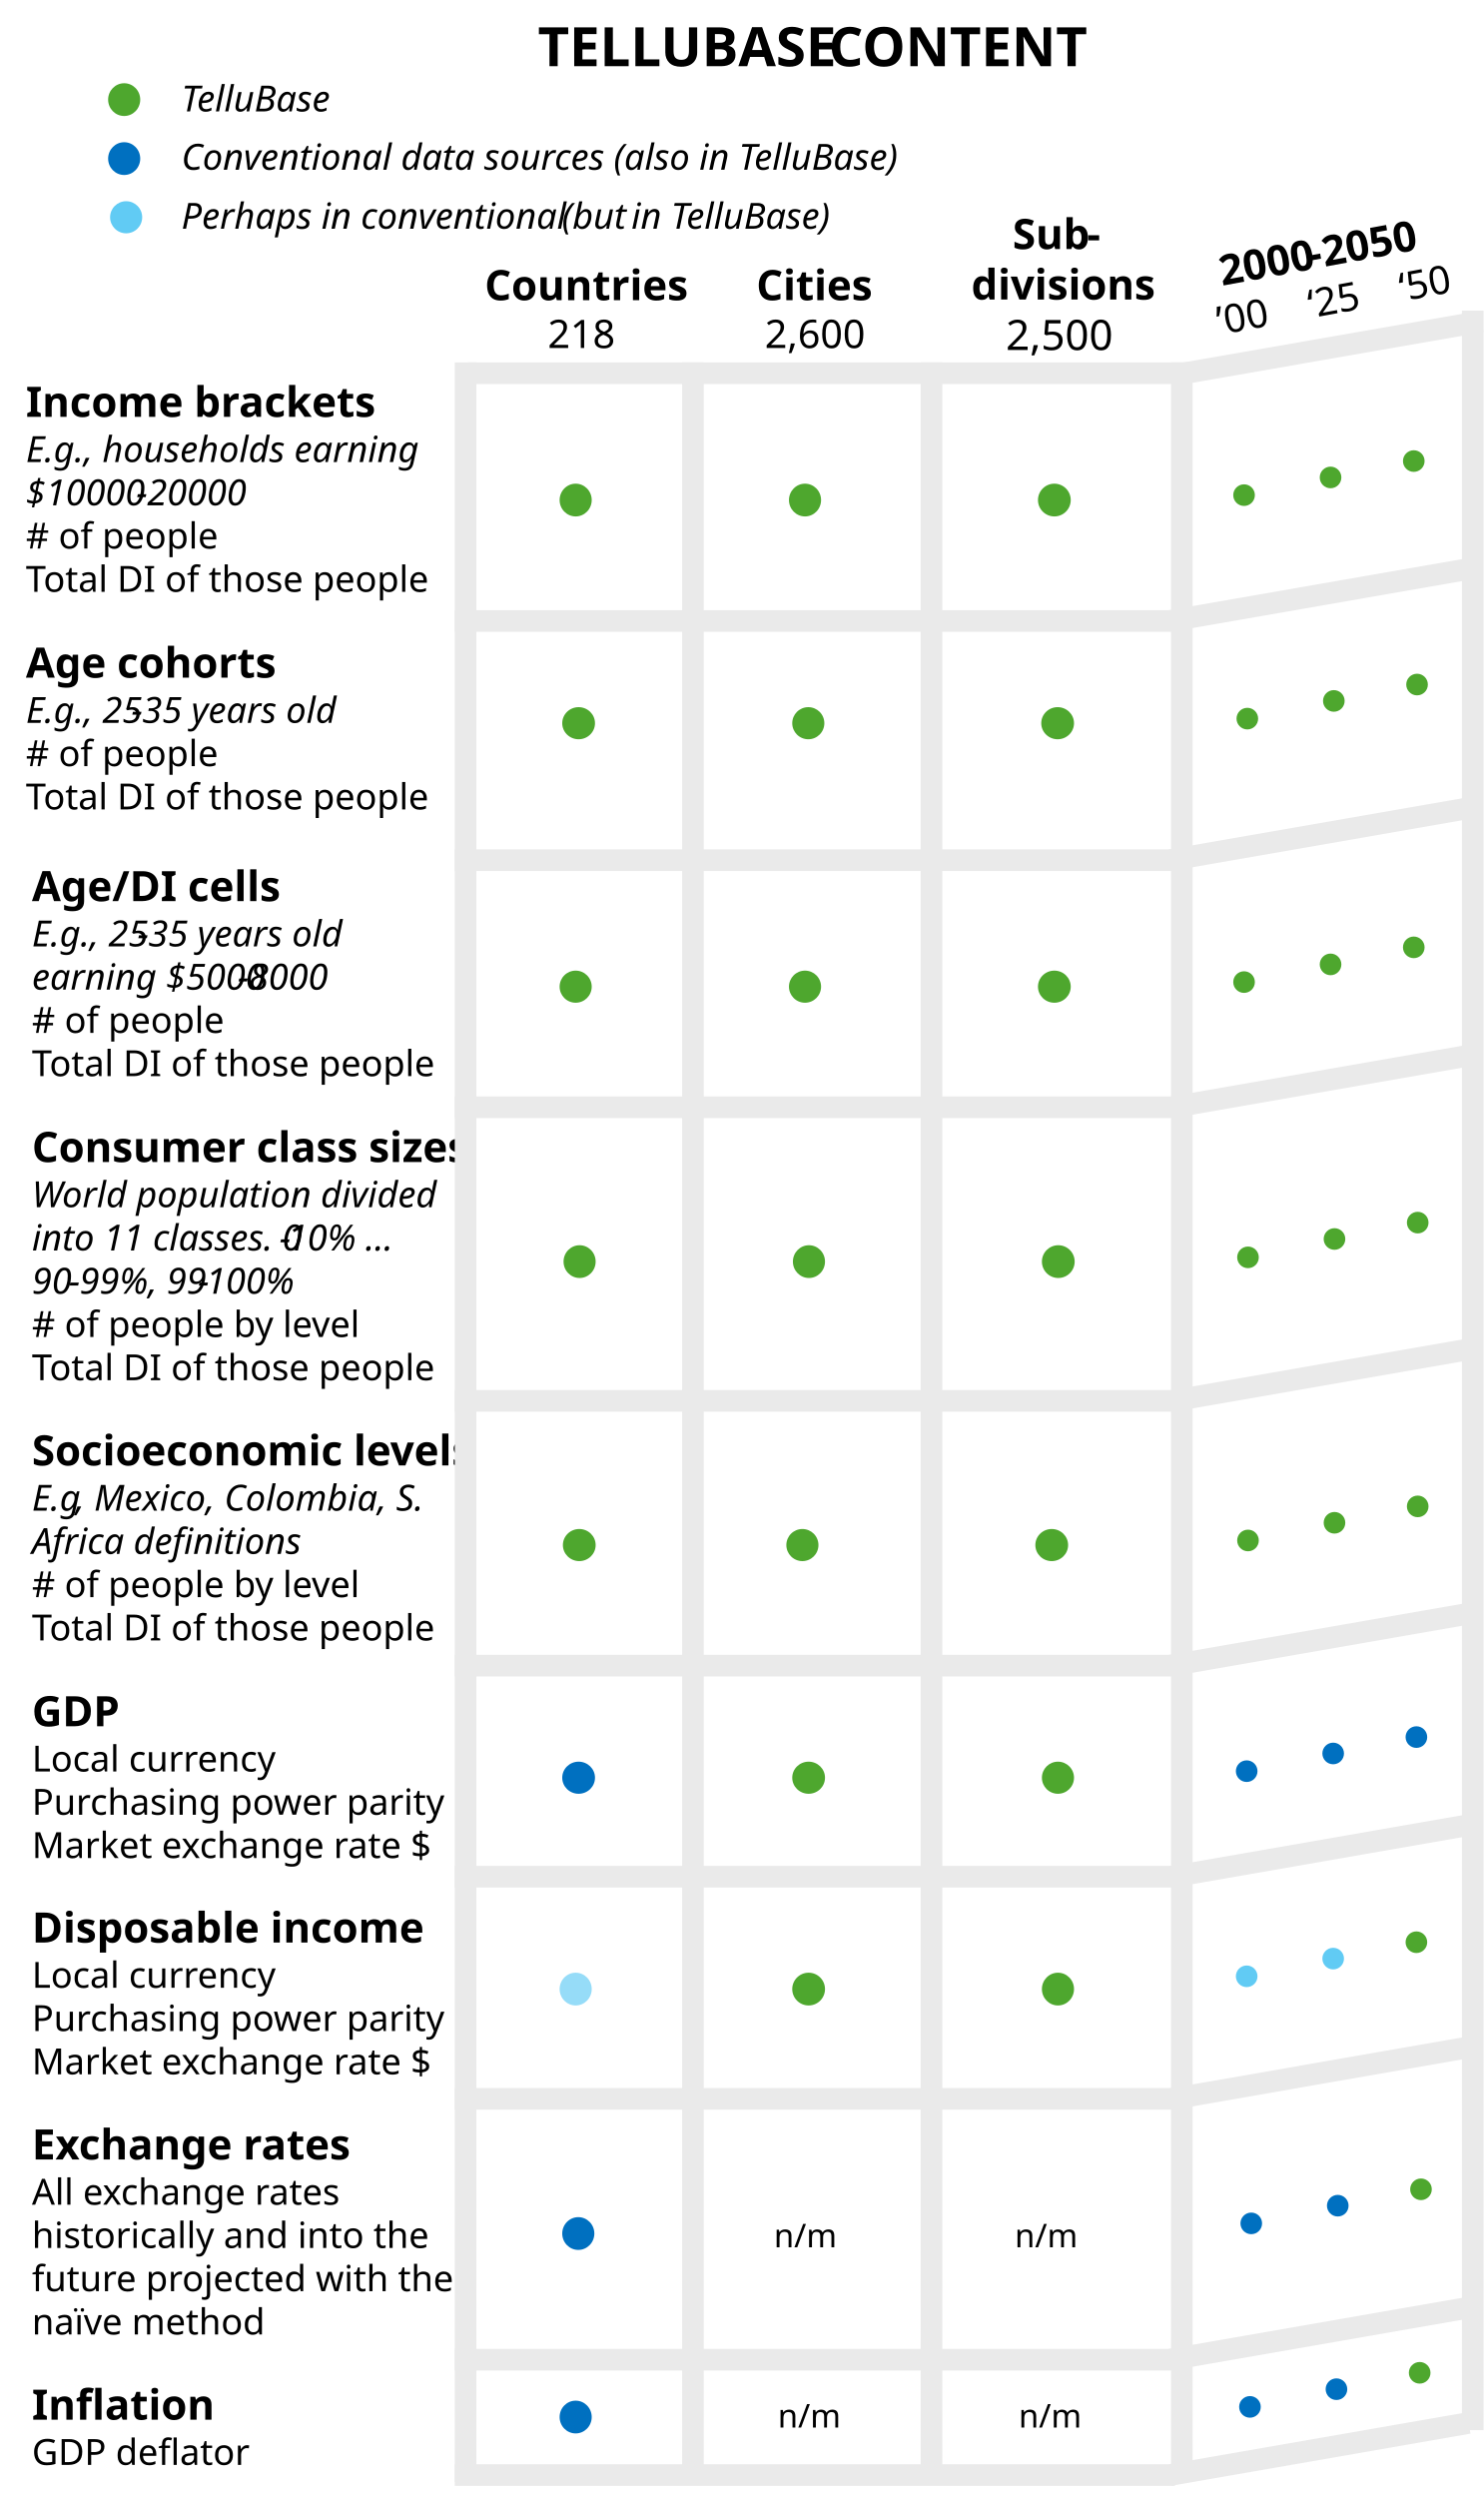
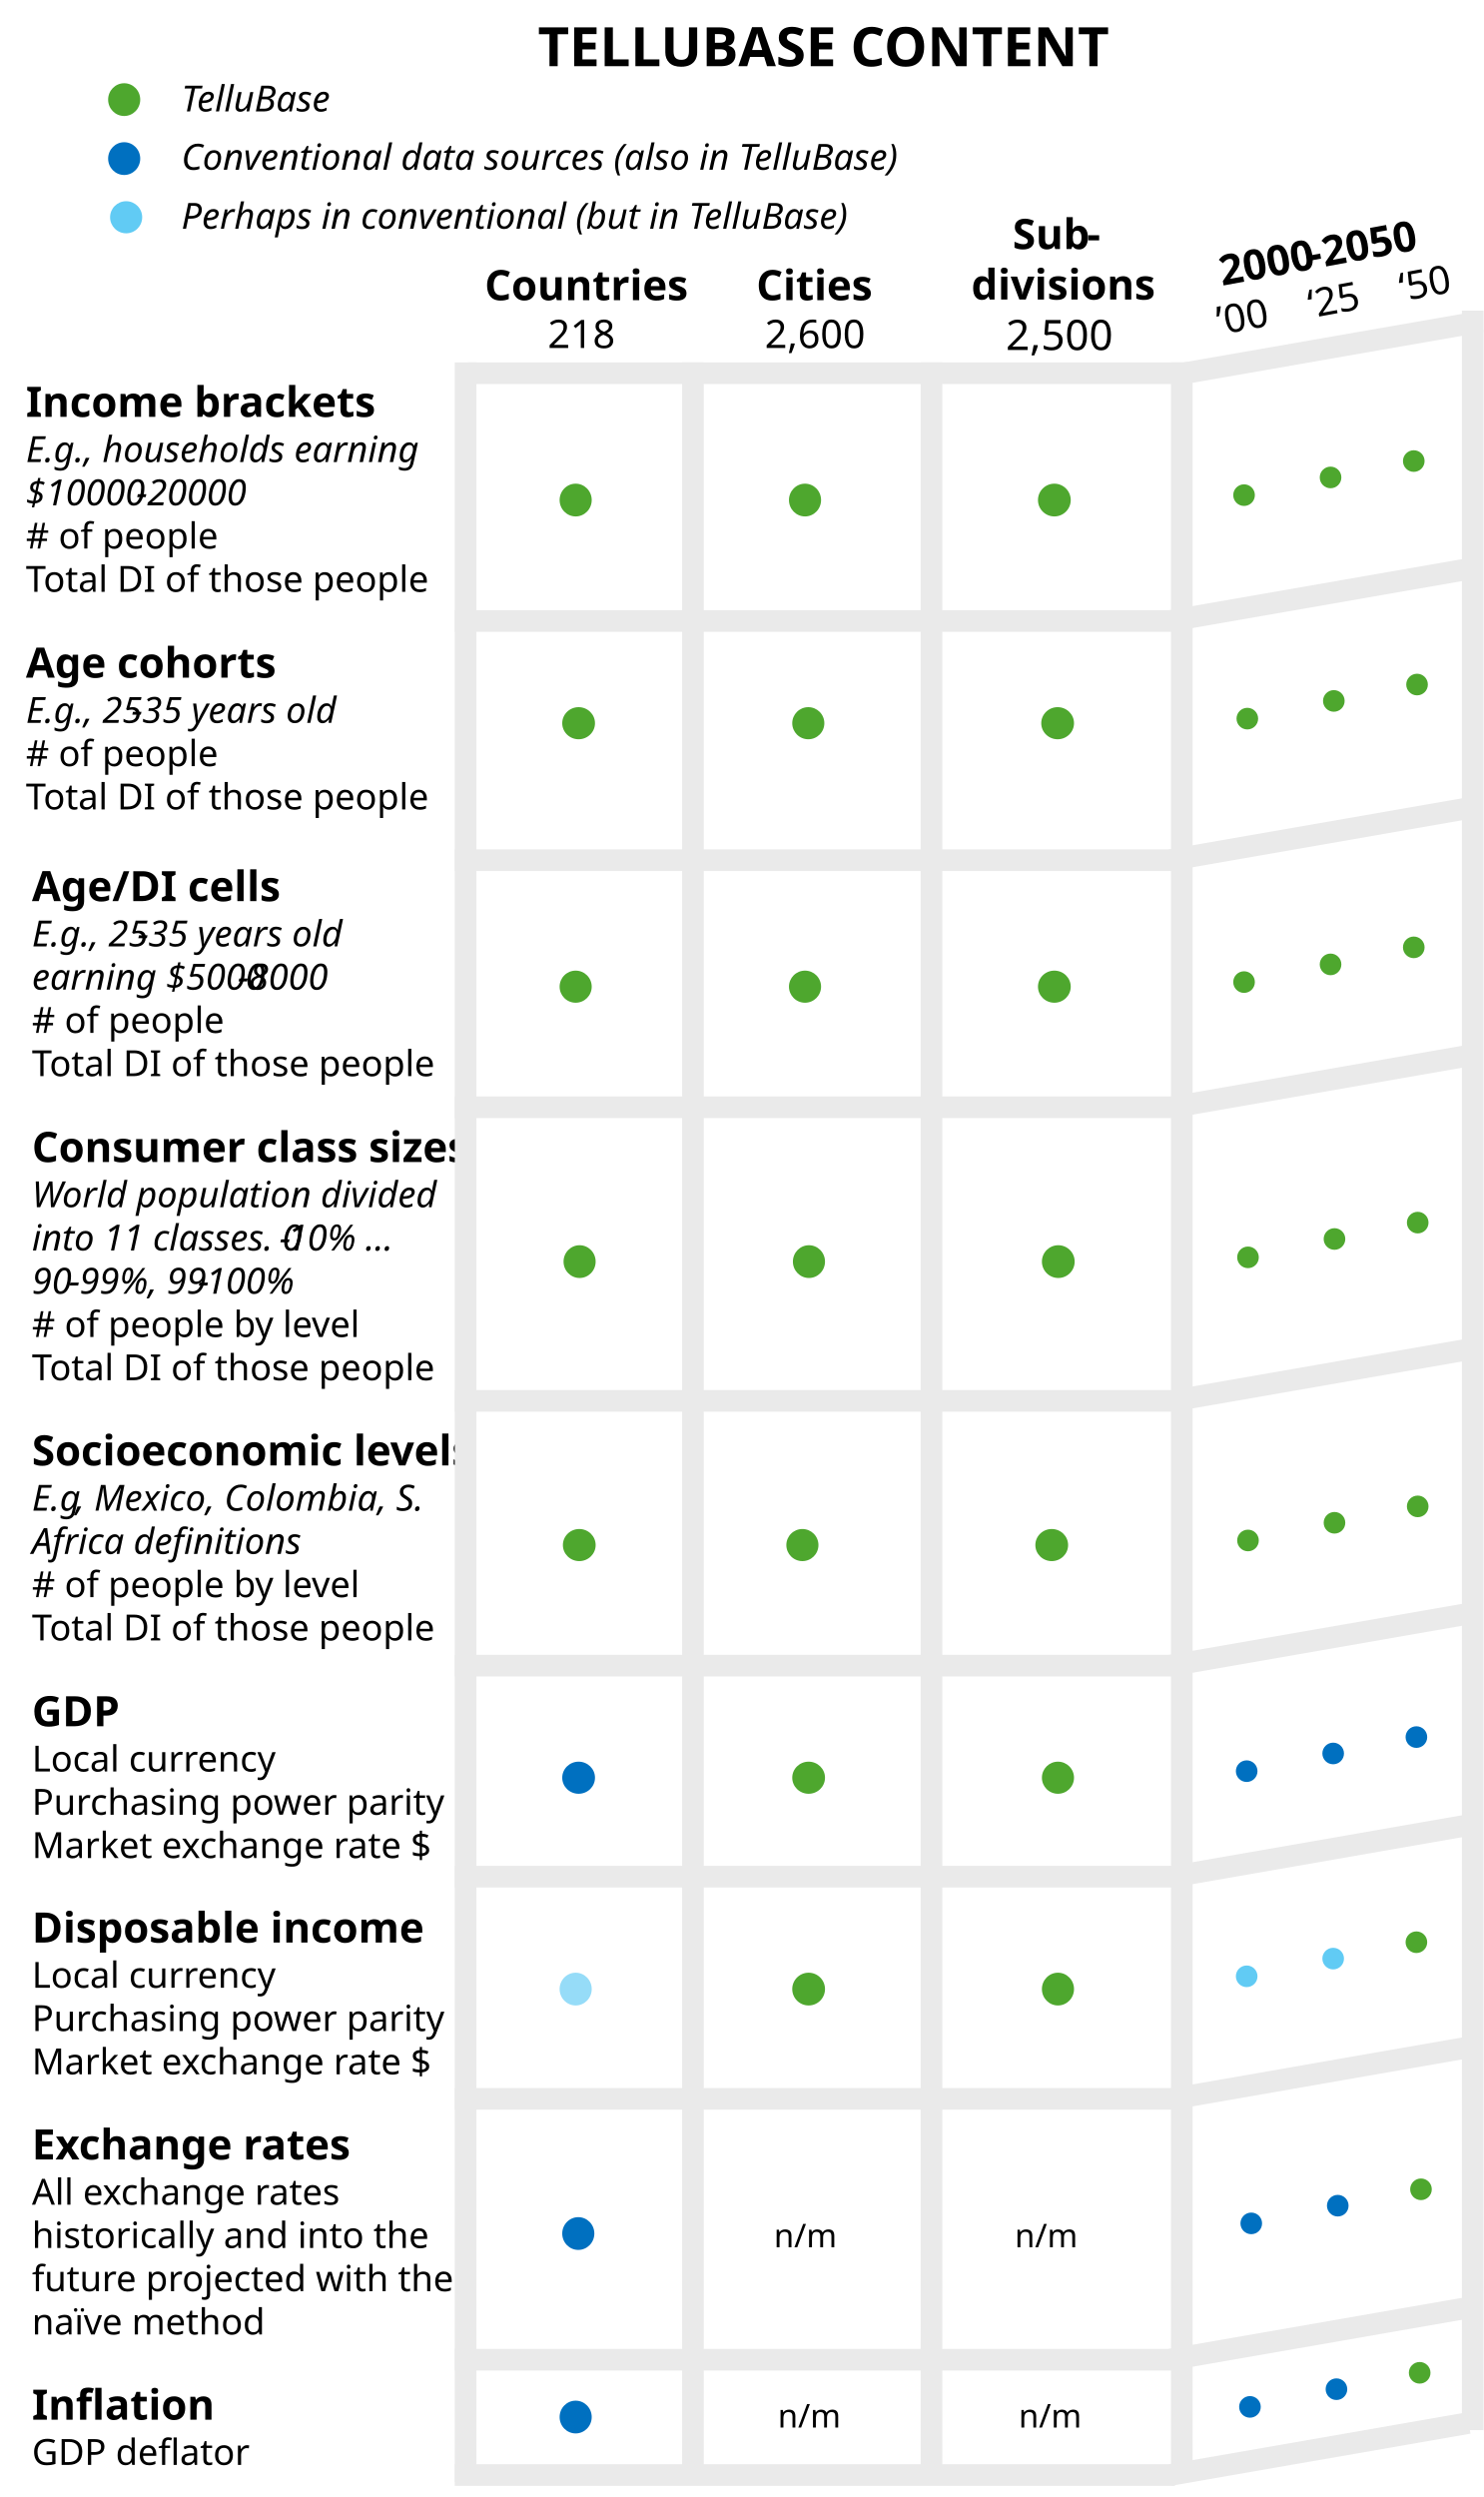
<svg xmlns="http://www.w3.org/2000/svg" width="2264" height="3810" xml:space="preserve" overflow="hidden">
  <g transform="translate(-102 -209)">
    <text font-family="Aptos,Aptos_MSFontService,sans-serif" font-weight="700" font-size="64" transform="matrix(1 0 0 1 841.609 667)">Countries</text>
    <text font-family="Aptos,Aptos_MSFontService,sans-serif" font-weight="400" font-size="60" transform="matrix(1 0 0 1 937.859 740)">218</text>
    <text font-family="Aptos,Aptos_MSFontService,sans-serif" font-weight="700" font-size="64" transform="matrix(1 0 0 1 1256.21 667)">Cities</text>
    <text font-family="Aptos,Aptos_MSFontService,sans-serif" font-weight="400" font-size="60" transform="matrix(1 0 0 1 1269.09 740)">2,600</text>
    <text font-family="Aptos,Aptos_MSFontService,sans-serif" font-weight="700" font-size="64" transform="matrix(1 0 0 1 1647.24 589)">Sub</text>
    <text font-family="Aptos,Aptos_MSFontService,sans-serif" font-weight="700" font-size="64" transform="matrix(1 0 0 1 1760.68 589)">-</text>
    <text font-family="Aptos,Aptos_MSFontService,sans-serif" font-weight="700" font-size="64" transform="matrix(1 0 0 1 1584.22 666)">divisions</text>
    <text font-family="Aptos,Aptos_MSFontService,sans-serif" font-weight="400" font-size="64" transform="matrix(1 0 0 1 1636.93 743)">2,500</text>
    <text font-family="Aptos Narrow,Aptos Narrow_MSFontService,sans-serif" font-weight="700" font-stretch="semi-condensed" font-size="64" transform="matrix(1 0 0 1 150.693 2843)">GDP</text>
    <text font-family="Aptos Narrow,Aptos Narrow_MSFontService,sans-serif" font-weight="400" font-stretch="semi-condensed" font-size="55" transform="matrix(1 0 0 1 150.693 2912)">Local currency</text>
    <text font-family="Aptos Narrow,Aptos Narrow_MSFontService,sans-serif" font-weight="400" font-stretch="semi-condensed" font-size="55" transform="matrix(1 0 0 1 150.693 2978)">Purchasing power parity $</text>
    <text font-family="Aptos Narrow,Aptos Narrow_MSFontService,sans-serif" font-weight="400" font-stretch="semi-condensed" font-size="55" transform="matrix(1 0 0 1 150.693 3044)">Market exchange rate $</text>
    <text font-family="Aptos Narrow,Aptos Narrow_MSFontService,sans-serif" font-weight="700" font-stretch="semi-condensed" font-size="64" transform="matrix(1 0 0 1 150.693 3173)">Disposable income</text>
    <text font-family="Aptos Narrow,Aptos Narrow_MSFontService,sans-serif" font-weight="400" font-stretch="semi-condensed" font-size="55" transform="matrix(1 0 0 1 150.693 3242)">Local currency</text>
    <text font-family="Aptos Narrow,Aptos Narrow_MSFontService,sans-serif" font-weight="400" font-stretch="semi-condensed" font-size="55" transform="matrix(1 0 0 1 150.693 3308)">Purchasing power parity $</text>
    <text font-family="Aptos Narrow,Aptos Narrow_MSFontService,sans-serif" font-weight="400" font-stretch="semi-condensed" font-size="55" transform="matrix(1 0 0 1 150.693 3374)">Market exchange rate $</text>
    <text font-family="Aptos Narrow,Aptos Narrow_MSFontService,sans-serif" font-weight="700" font-stretch="semi-condensed" font-size="64" transform="matrix(1 0 0 1 141.48 845)">Income brackets</text>
    <text font-family="Aptos Narrow,Aptos Narrow_MSFontService,sans-serif" font-style="italic" font-weight="400" font-stretch="semi-condensed" font-size="55" transform="matrix(1 0 0 1 141.48 914)">E.g., households earning </text>
    <text font-family="Aptos Narrow,Aptos Narrow_MSFontService,sans-serif" font-style="italic" font-weight="400" font-stretch="semi-condensed" font-size="55" transform="matrix(1 0 0 1 141.48 980)">$10000</text>
    <text font-family="Aptos Narrow,Aptos Narrow_MSFontService,sans-serif" font-style="italic" font-weight="400" font-stretch="semi-condensed" font-size="55" transform="matrix(1 0 0 1 309.917 980)">-</text>
    <text font-family="Aptos Narrow,Aptos Narrow_MSFontService,sans-serif" font-style="italic" font-weight="400" font-stretch="semi-condensed" font-size="55" transform="matrix(1 0 0 1 326.532 980)">20000</text>
    <text font-family="Aptos Narrow,Aptos Narrow_MSFontService,sans-serif" font-weight="400" font-stretch="semi-condensed" font-size="55" transform="matrix(1 0 0 1 141.48 1046)"># of people</text>
    <text font-family="Aptos Narrow,Aptos Narrow_MSFontService,sans-serif" font-weight="400" font-stretch="semi-condensed" font-size="55" transform="matrix(1 0 0 1 141.48 1112)">Total DI of those people</text>
    <text font-family="Aptos Narrow,Aptos Narrow_MSFontService,sans-serif" font-weight="700" font-stretch="semi-condensed" font-size="64" transform="matrix(1 0 0 1 141.48 1243)">Age cohorts</text>
    <text font-family="Aptos Narrow,Aptos Narrow_MSFontService,sans-serif" font-style="italic" font-weight="400" font-stretch="semi-condensed" font-size="55" transform="matrix(1 0 0 1 141.48 1312)">E.g., 25</text>
    <text font-family="Aptos Narrow,Aptos Narrow_MSFontService,sans-serif" font-style="italic" font-weight="400" font-stretch="semi-condensed" font-size="55" transform="matrix(1 0 0 1 302.469 1312)">-</text>
    <text font-family="Aptos Narrow,Aptos Narrow_MSFontService,sans-serif" font-style="italic" font-weight="400" font-stretch="semi-condensed" font-size="55" transform="matrix(1 0 0 1 319.084 1312)">35 years old</text>
    <text font-family="Aptos Narrow,Aptos Narrow_MSFontService,sans-serif" font-weight="400" font-stretch="semi-condensed" font-size="55" transform="matrix(1 0 0 1 141.48 1378)"># of people</text>
    <text font-family="Aptos Narrow,Aptos Narrow_MSFontService,sans-serif" font-weight="400" font-stretch="semi-condensed" font-size="55" transform="matrix(1 0 0 1 141.48 1444)">Total DI of those people </text>
    <text font-family="Aptos,Aptos_MSFontService,sans-serif" font-weight="700" font-size="64" transform="matrix(0.98349 -0.180961 0.180961 0.98349 1966.81 645)">2000</text>
    <text font-family="Aptos,Aptos_MSFontService,sans-serif" font-weight="700" font-size="64" transform="matrix(0.98349 -0.180961 0.180961 0.98349 2102.04 620)">-</text>
    <text font-family="Aptos,Aptos_MSFontService,sans-serif" font-weight="700" font-size="64" transform="matrix(0.98349 -0.180961 0.180961 0.98349 2123.45 616)">2050</text>
    <text font-family="Aptos,Aptos_MSFontService,sans-serif" font-weight="400" font-size="60" transform="matrix(0.98349 -0.180961 0.180961 0.98349 1962.93 720)">’00    ‘25    ‘50</text>
    <rect x="1143" y="762" width="33" height="3234" fill="#EAEAEA" />
    <rect x="2333" y="683" width="33" height="3234" fill="#EAEAEA" />
    <rect x="1889" y="762" width="33" height="3234" fill="#EAEAEA" />
    <rect x="1507" y="762" width="33" height="3234" fill="#EAEAEA" />
    <rect x="816" y="762" width="1099" height="33" fill="#EAEAEA" />
    <path d="M1905.12 762.473 2360.26 683.202 2365.93 715.712 1910.78 794.984Z" fill="#EAEAEA" fill-rule="evenodd" />
    <text font-family="Aptos Narrow,Aptos Narrow_MSFontService,sans-serif" font-weight="700" font-stretch="semi-condensed" font-size="64" transform="matrix(1 0 0 1 150.693 1584)">Age/DI cells</text>
    <text font-family="Aptos Narrow,Aptos Narrow_MSFontService,sans-serif" font-style="italic" font-weight="400" font-stretch="semi-condensed" font-size="55" transform="matrix(1 0 0 1 150.693 1653)">E.g., 25</text>
    <text font-family="Aptos Narrow,Aptos Narrow_MSFontService,sans-serif" font-style="italic" font-weight="400" font-stretch="semi-condensed" font-size="55" transform="matrix(1 0 0 1 311.683 1653)">-</text>
    <text font-family="Aptos Narrow,Aptos Narrow_MSFontService,sans-serif" font-style="italic" font-weight="400" font-stretch="semi-condensed" font-size="55" transform="matrix(1 0 0 1 328.298 1653)">35 years old </text>
    <text font-family="Aptos Narrow,Aptos Narrow_MSFontService,sans-serif" font-style="italic" font-weight="400" font-stretch="semi-condensed" font-size="55" transform="matrix(1 0 0 1 150.693 1719)">earning $5000</text>
    <text font-family="Aptos Narrow,Aptos Narrow_MSFontService,sans-serif" font-style="italic" font-weight="400" font-stretch="semi-condensed" font-size="55" transform="matrix(1 0 0 1 464.652 1719)">-</text>
    <text font-family="Aptos Narrow,Aptos Narrow_MSFontService,sans-serif" font-style="italic" font-weight="400" font-stretch="semi-condensed" font-size="55" transform="matrix(1 0 0 1 481.266 1719)">8000</text>
    <text font-family="Aptos Narrow,Aptos Narrow_MSFontService,sans-serif" font-weight="400" font-stretch="semi-condensed" font-size="55" transform="matrix(1 0 0 1 150.693 1785)"># of people</text>
    <text font-family="Aptos Narrow,Aptos Narrow_MSFontService,sans-serif" font-weight="400" font-stretch="semi-condensed" font-size="55" transform="matrix(1 0 0 1 150.693 1851)">Total DI of those people </text>
    <text font-family="Aptos Narrow,Aptos Narrow_MSFontService,sans-serif" font-weight="700" font-stretch="semi-condensed" font-size="64" transform="matrix(1 0 0 1 150.693 2445)">Socioeconomic levels</text>
    <text font-family="Aptos Narrow,Aptos Narrow_MSFontService,sans-serif" font-style="italic" font-weight="400" font-stretch="semi-condensed" font-size="55" transform="matrix(1 0 0 1 150.693 2514)">E.g</text>
    <text font-family="Aptos Narrow,Aptos Narrow_MSFontService,sans-serif" font-style="italic" font-weight="400" font-stretch="semi-condensed" font-size="55" transform="matrix(1 0 0 1 217.152 2514)">, Mexico, Colombia, S. </text>
    <text font-family="Aptos Narrow,Aptos Narrow_MSFontService,sans-serif" font-style="italic" font-weight="400" font-stretch="semi-condensed" font-size="55" transform="matrix(1 0 0 1 150.693 2580)">Africa definitions</text>
    <text font-family="Aptos Narrow,Aptos Narrow_MSFontService,sans-serif" font-weight="400" font-stretch="semi-condensed" font-size="55" transform="matrix(1 0 0 1 150.693 2646)"># of people by level</text>
    <text font-family="Aptos Narrow,Aptos Narrow_MSFontService,sans-serif" font-weight="400" font-stretch="semi-condensed" font-size="55" transform="matrix(1 0 0 1 150.693 2712)">Total DI of those people </text>
    <text font-family="Aptos Narrow,Aptos Narrow_MSFontService,sans-serif" font-weight="700" font-stretch="semi-condensed" font-size="64" transform="matrix(1 0 0 1 150.693 1982)">Consumer class sizes</text>
    <text font-family="Aptos Narrow,Aptos Narrow_MSFontService,sans-serif" font-style="italic" font-weight="400" font-stretch="semi-condensed" font-size="55" transform="matrix(1 0 0 1 150.693 2051)">World population divided </text>
    <text font-family="Aptos Narrow,Aptos Narrow_MSFontService,sans-serif" font-style="italic" font-weight="400" font-stretch="semi-condensed" font-size="55" transform="matrix(1 0 0 1 150.693 2117)">into 11 classes. 0</text>
    <text font-family="Aptos Narrow,Aptos Narrow_MSFontService,sans-serif" font-style="italic" font-weight="400" font-stretch="semi-condensed" font-size="55" transform="matrix(1 0 0 1 528.452 2117)">-</text>
    <text font-family="Aptos Narrow,Aptos Narrow_MSFontService,sans-serif" font-style="italic" font-weight="400" font-stretch="semi-condensed" font-size="55" transform="matrix(1 0 0 1 540.712 2117)">10% … </text>
    <text font-family="Aptos Narrow,Aptos Narrow_MSFontService,sans-serif" font-style="italic" font-weight="400" font-stretch="semi-condensed" font-size="55" transform="matrix(1 0 0 1 150.693 2183)">90</text>
    <text font-family="Aptos Narrow,Aptos Narrow_MSFontService,sans-serif" font-style="italic" font-weight="400" font-stretch="semi-condensed" font-size="55" transform="matrix(1 0 0 1 206.839 2183)">-</text>
    <text font-family="Aptos Narrow,Aptos Narrow_MSFontService,sans-serif" font-style="italic" font-weight="400" font-stretch="semi-condensed" font-size="55" transform="matrix(1 0 0 1 223.454 2183)">99%, 99</text>
    <text font-family="Aptos Narrow,Aptos Narrow_MSFontService,sans-serif" font-style="italic" font-weight="400" font-stretch="semi-condensed" font-size="55" transform="matrix(1 0 0 1 403.923 2183)">-</text>
    <text font-family="Aptos Narrow,Aptos Narrow_MSFontService,sans-serif" font-style="italic" font-weight="400" font-stretch="semi-condensed" font-size="55" transform="matrix(1 0 0 1 416.183 2183)">100%</text>
    <text font-family="Aptos Narrow,Aptos Narrow_MSFontService,sans-serif" font-weight="400" font-stretch="semi-condensed" font-size="55" transform="matrix(1 0 0 1 150.693 2249)"># of people by level</text>
    <text font-family="Aptos Narrow,Aptos Narrow_MSFontService,sans-serif" font-weight="400" font-stretch="semi-condensed" font-size="55" transform="matrix(1 0 0 1 150.693 2315)">Total DI of those people </text>
    <text font-family="Aptos Narrow,Aptos Narrow_MSFontService,sans-serif" font-weight="700" font-stretch="semi-condensed" font-size="64" transform="matrix(1 0 0 1 150.694 3504)">Exchange rates</text>
    <text font-family="Aptos Narrow,Aptos Narrow_MSFontService,sans-serif" font-weight="400" font-stretch="semi-condensed" font-size="55" transform="matrix(1 0 0 1 150.694 3573)">All exchange rates </text>
    <text font-family="Aptos Narrow,Aptos Narrow_MSFontService,sans-serif" font-weight="400" font-stretch="semi-condensed" font-size="55" transform="matrix(1 0 0 1 150.694 3639)">historically and into the </text>
    <text font-family="Aptos Narrow,Aptos Narrow_MSFontService,sans-serif" font-weight="400" font-stretch="semi-condensed" font-size="55" transform="matrix(1 0 0 1 150.694 3705)">future projected with the </text>
    <text font-family="Aptos Narrow,Aptos Narrow_MSFontService,sans-serif" font-weight="400" font-stretch="semi-condensed" font-size="55" transform="matrix(1 0 0 1 150.694 3771)">naïve method</text>
    <text font-family="Aptos Narrow,Aptos Narrow_MSFontService,sans-serif" font-weight="700" font-stretch="semi-condensed" font-size="64" transform="matrix(1 0 0 1 150.693 3901)">Inflation</text>
    <text font-family="Aptos Narrow,Aptos Narrow_MSFontService,sans-serif" font-weight="400" font-stretch="semi-condensed" font-size="55" transform="matrix(1 0 0 1 150.693 3970)">GDP deflator</text>
    <rect x="796" y="762" width="33" height="3234" fill="#EAEAEA" />
    <rect x="796" y="1140" width="1099" height="33" fill="#EAEAEA" />
    <path d="M1885.25 1140.15 2340.4 1060.88 2346.06 1093.39 1890.92 1172.66Z" fill="#EAEAEA" fill-rule="evenodd" />
    <rect x="796" y="1505" width="1099" height="33" fill="#EAEAEA" />
    <path d="M1885.25 1505.12 2340.4 1425.85 2346.06 1458.36 1890.92 1537.63Z" fill="#EAEAEA" fill-rule="evenodd" />
    <rect x="796" y="3969" width="1099" height="33" fill="#EAEAEA" />
    <path d="M1885.25 3969.09 2340.4 3889.81 2346.06 3922.33 1890.92 4001.6Z" fill="#EAEAEA" fill-rule="evenodd" />
    <rect x="796" y="1882" width="1099" height="33" fill="#EAEAEA" />
    <path d="M1885.25 1882.69 2340.4 1803.42 2346.06 1835.93 1890.92 1915.2Z" fill="#EAEAEA" fill-rule="evenodd" />
    <rect x="796" y="3793" width="1099" height="33" fill="#EAEAEA" />
    <path d="M1885.25 3793.09 2340.4 3713.82 2346.06 3746.33 1890.92 3825.6Z" fill="#EAEAEA" fill-rule="evenodd" />
    <rect x="796" y="3395" width="1099" height="33" fill="#EAEAEA" />
    <path d="M1885.25 3395.84 2340.4 3316.57 2346.06 3349.08 1890.92 3428.35Z" fill="#EAEAEA" fill-rule="evenodd" />
    <rect x="796" y="2330" width="1099" height="33" fill="#EAEAEA" />
    <path d="M1885.25 2330.87 2340.4 2251.6 2346.06 2284.11 1890.92 2363.38Z" fill="#EAEAEA" fill-rule="evenodd" />
    <rect x="796" y="3056" width="1099" height="33" fill="#EAEAEA" />
    <path d="M1885.25 3056.77 2340.4 2977.5 2346.06 3010.01 1890.92 3089.28Z" fill="#EAEAEA" fill-rule="evenodd" />
    <rect x="796" y="2734" width="1099" height="33" fill="#EAEAEA" />
    <path d="M1885.25 2734.2 2340.4 2654.92 2346.06 2687.43 1890.92 2766.71Z" fill="#EAEAEA" fill-rule="evenodd" />
    <path d="M956 3897C956 3883.19 966.969 3872 980.5 3872 994.031 3872 1005 3883.19 1005 3897 1005 3910.81 994.031 3922 980.5 3922 966.969 3922 956 3910.81 956 3897Z" fill="#0070C0" fill-rule="evenodd" />
    <path d="M960 3617C960 3603.19 970.969 3592 984.5 3592 998.031 3592 1009 3603.19 1009 3617 1009 3630.81 998.031 3642 984.5 3642 970.969 3642 960 3630.81 960 3617Z" fill="#0070C0" fill-rule="evenodd" />
    <path d="M1686 972C1686 958.193 1697.19 947 1711 947 1724.81 947 1736 958.193 1736 972 1736 985.807 1724.81 997 1711 997 1697.19 997 1686 985.807 1686 972Z" fill="#4EA72E" fill-rule="evenodd" />
    <path d="M1306 972C1306 958.193 1316.97 947 1330.5 947 1344.03 947 1355 958.193 1355 972 1355 985.807 1344.03 997 1330.5 997 1316.97 997 1306 985.807 1306 972Z" fill="#4EA72E" fill-rule="evenodd" />
    <path d="M956 972C956 958.193 966.969 947 980.5 947 994.031 947 1005 958.193 1005 972 1005 985.807 994.031 997 980.5 997 966.969 997 956 985.807 956 972Z" fill="#4EA72E" fill-rule="evenodd" />
    <path d="M1984 964.5C1984 955.387 1991.39 948 2000.5 948 2009.61 948 2017 955.387 2017 964.5 2017 973.613 2009.61 981 2000.5 981 1991.39 981 1984 973.613 1984 964.5Z" fill="#4EA72E" fill-rule="evenodd" />
    <path d="M2116 937.5C2116 928.387 2123.39 921 2132.5 921 2141.61 921 2149 928.387 2149 937.5 2149 946.613 2141.61 954 2132.5 954 2123.39 954 2116 946.613 2116 937.5Z" fill="#4EA72E" fill-rule="evenodd" />
    <path d="M2243 912.5C2243 903.388 2250.39 896 2259.5 896 2268.61 896 2276 903.388 2276 912.5 2276 921.613 2268.61 929 2259.5 929 2250.39 929 2243 921.613 2243 912.5Z" fill="#4EA72E" fill-rule="evenodd" />
    <path d="M1691 1312.5C1691 1298.97 1702.19 1288 1716 1288 1729.81 1288 1741 1298.97 1741 1312.5 1741 1326.03 1729.81 1337 1716 1337 1702.19 1337 1691 1326.03 1691 1312.5Z" fill="#4EA72E" fill-rule="evenodd" />
    <path d="M1311 1312.5C1311 1298.97 1321.97 1288 1335.5 1288 1349.03 1288 1360 1298.97 1360 1312.5 1360 1326.03 1349.03 1337 1335.5 1337 1321.97 1337 1311 1326.03 1311 1312.5Z" fill="#4EA72E" fill-rule="evenodd" />
    <path d="M960 1312.5C960 1298.97 971.193 1288 985 1288 998.807 1288 1010 1298.97 1010 1312.5 1010 1326.03 998.807 1337 985 1337 971.193 1337 960 1326.03 960 1312.5Z" fill="#4EA72E" fill-rule="evenodd" />
    <path d="M1989 1305.5C1989 1296.39 1996.39 1289 2005.5 1289 2014.61 1289 2022 1296.39 2022 1305.5 2022 1314.61 2014.61 1322 2005.5 1322 1996.39 1322 1989 1314.61 1989 1305.5Z" fill="#4EA72E" fill-rule="evenodd" />
    <path d="M2121 1278.5C2121 1269.39 2128.39 1262 2137.5 1262 2146.61 1262 2154 1269.39 2154 1278.5 2154 1287.61 2146.61 1295 2137.5 1295 2128.39 1295 2121 1287.61 2121 1278.5Z" fill="#4EA72E" fill-rule="evenodd" />
    <path d="M2248 1253.5C2248 1244.39 2255.39 1237 2264.5 1237 2273.61 1237 2281 1244.39 2281 1253.5 2281 1262.61 2273.61 1270 2264.5 1270 2255.39 1270 2248 1262.61 2248 1253.5Z" fill="#4EA72E" fill-rule="evenodd" />
    <path d="M1686 1714.5C1686 1700.97 1697.19 1690 1711 1690 1724.81 1690 1736 1700.97 1736 1714.5 1736 1728.03 1724.81 1739 1711 1739 1697.19 1739 1686 1728.03 1686 1714.5Z" fill="#4EA72E" fill-rule="evenodd" />
    <path d="M1306 1714.5C1306 1700.97 1316.97 1690 1330.5 1690 1344.03 1690 1355 1700.97 1355 1714.5 1355 1728.03 1344.03 1739 1330.5 1739 1316.97 1739 1306 1728.03 1306 1714.5Z" fill="#4EA72E" fill-rule="evenodd" />
    <path d="M956 1714.5C956 1700.97 966.969 1690 980.5 1690 994.031 1690 1005 1700.97 1005 1714.5 1005 1728.03 994.031 1739 980.5 1739 966.969 1739 956 1728.03 956 1714.5Z" fill="#4EA72E" fill-rule="evenodd" />
    <path d="M1984 1707.5C1984 1698.39 1991.39 1691 2000.5 1691 2009.61 1691 2017 1698.39 2017 1707.5 2017 1716.61 2009.61 1724 2000.5 1724 1991.39 1724 1984 1716.61 1984 1707.5Z" fill="#4EA72E" fill-rule="evenodd" />
    <path d="M2116 1680.5C2116 1671.39 2123.39 1664 2132.5 1664 2141.61 1664 2149 1671.39 2149 1680.5 2149 1689.61 2141.61 1697 2132.5 1697 2123.39 1697 2116 1689.61 2116 1680.5Z" fill="#4EA72E" fill-rule="evenodd" />
    <path d="M2243 1654.5C2243 1645.39 2250.39 1638 2259.5 1638 2268.61 1638 2276 1645.39 2276 1654.5 2276 1663.61 2268.61 1671 2259.5 1671 2250.39 1671 2243 1663.61 2243 1654.5Z" fill="#4EA72E" fill-rule="evenodd" />
    <path d="M1692 2134C1692 2120.19 1703.19 2109 1717 2109 1730.81 2109 1742 2120.19 1742 2134 1742 2147.81 1730.81 2159 1717 2159 1703.19 2159 1692 2147.81 1692 2134Z" fill="#4EA72E" fill-rule="evenodd" />
    <path d="M1312 2134C1312 2120.19 1322.97 2109 1336.5 2109 1350.03 2109 1361 2120.19 1361 2134 1361 2147.81 1350.03 2159 1336.5 2159 1322.97 2159 1312 2147.81 1312 2134Z" fill="#4EA72E" fill-rule="evenodd" />
    <path d="M962 2134C962 2120.19 972.969 2109 986.5 2109 1000.03 2109 1011 2120.19 1011 2134 1011 2147.81 1000.03 2159 986.5 2159 972.969 2159 962 2147.81 962 2134Z" fill="#4EA72E" fill-rule="evenodd" />
    <path d="M1990 2127.5C1990 2118.39 1997.39 2111 2006.5 2111 2015.61 2111 2023 2118.39 2023 2127.5 2023 2136.61 2015.61 2144 2006.5 2144 1997.39 2144 1990 2136.61 1990 2127.5Z" fill="#4EA72E" fill-rule="evenodd" />
    <path d="M2122 2099.5C2122 2090.39 2129.39 2083 2138.5 2083 2147.61 2083 2155 2090.39 2155 2099.5 2155 2108.61 2147.61 2116 2138.5 2116 2129.39 2116 2122 2108.61 2122 2099.5Z" fill="#4EA72E" fill-rule="evenodd" />
    <path d="M2249 2074.5C2249 2065.39 2256.39 2058 2265.5 2058 2274.61 2058 2282 2065.39 2282 2074.5 2282 2083.61 2274.61 2091 2265.5 2091 2256.39 2091 2249 2083.61 2249 2074.5Z" fill="#4EA72E" fill-rule="evenodd" />
    <path d="M1692 2921.5C1692 2907.97 1702.97 2897 1716.5 2897 1730.03 2897 1741 2907.97 1741 2921.5 1741 2935.03 1730.03 2946 1716.5 2946 1702.97 2946 1692 2935.03 1692 2921.5Z" fill="#4EA72E" fill-rule="evenodd" />
    <path d="M1311 2921.5C1311 2907.97 1322.19 2897 1336 2897 1349.81 2897 1361 2907.97 1361 2921.5 1361 2935.03 1349.81 2946 1336 2946 1322.19 2946 1311 2935.03 1311 2921.5Z" fill="#4EA72E" fill-rule="evenodd" />
    <path d="M961 2566.5C961 2552.97 972.193 2542 986 2542 999.807 2542 1011 2552.97 1011 2566.5 1011 2580.03 999.807 2591 986 2591 972.193 2591 961 2580.03 961 2566.5Z" fill="#4EA72E" fill-rule="evenodd" />
    <path d="M1990 2559.5C1990 2550.39 1997.39 2543 2006.5 2543 2015.61 2543 2023 2550.39 2023 2559.5 2023 2568.61 2015.61 2576 2006.5 2576 1997.39 2576 1990 2568.61 1990 2559.5Z" fill="#4EA72E" fill-rule="evenodd" />
    <path d="M2122 2532.5C2122 2523.39 2129.39 2516 2138.5 2516 2147.61 2516 2155 2523.39 2155 2532.5 2155 2541.61 2147.61 2549 2138.5 2549 2129.39 2549 2122 2541.61 2122 2532.5Z" fill="#4EA72E" fill-rule="evenodd" />
    <path d="M2249 2507.5C2249 2498.39 2256.39 2491 2265.5 2491 2274.61 2491 2282 2498.39 2282 2507.5 2282 2516.61 2274.61 2524 2265.5 2524 2256.39 2524 2249 2516.61 2249 2507.5Z" fill="#4EA72E" fill-rule="evenodd" />
    <path d="M960 2921.5C960 2907.97 971.193 2897 985 2897 998.807 2897 1010 2907.97 1010 2921.5 1010 2935.03 998.807 2946 985 2946 971.193 2946 960 2935.03 960 2921.5Z" fill="#0070C0" fill-rule="evenodd" />
    <path d="M956 3244C956 3230.19 966.969 3219 980.5 3219 994.031 3219 1005 3230.19 1005 3244 1005 3257.81 994.031 3269 980.5 3269 966.969 3269 956 3257.81 956 3244Z" fill="#96DCF8" fill-rule="evenodd" />
    <path d="M1692 3244C1692 3230.19 1702.97 3219 1716.5 3219 1730.03 3219 1741 3230.19 1741 3244 1741 3257.81 1730.03 3269 1716.5 3269 1702.97 3269 1692 3257.81 1692 3244Z" fill="#4EA72E" fill-rule="evenodd" />
    <path d="M1311 3244C1311 3230.19 1322.19 3219 1336 3219 1349.81 3219 1361 3230.19 1361 3244 1361 3257.81 1349.81 3269 1336 3269 1322.19 3269 1311 3257.81 1311 3244Z" fill="#4EA72E" fill-rule="evenodd" />
    <path d="M1988 3224.5C1988 3215.39 1995.39 3208 2004.5 3208 2013.61 3208 2021 3215.39 2021 3224.5 2021 3233.61 2013.61 3241 2004.5 3241 1995.39 3241 1988 3233.61 1988 3224.5Z" fill="#61CBF4" fill-rule="evenodd" />
    <path d="M2120 3197.5C2120 3188.39 2127.39 3181 2136.5 3181 2145.61 3181 2153 3188.39 2153 3197.5 2153 3206.61 2145.61 3214 2136.5 3214 2127.39 3214 2120 3206.61 2120 3197.5Z" fill="#61CBF4" fill-rule="evenodd" />
    <path d="M2247 3172.5C2247 3163.39 2254.39 3156 2263.5 3156 2272.61 3156 2280 3163.39 2280 3172.5 2280 3181.61 2272.61 3189 2263.5 3189 2254.39 3189 2247 3181.61 2247 3172.5Z" fill="#4EA72E" fill-rule="evenodd" />
    <path d="M1988 2911.5C1988 2902.39 1995.39 2895 2004.5 2895 2013.61 2895 2021 2902.39 2021 2911.5 2021 2920.61 2013.61 2928 2004.5 2928 1995.39 2928 1988 2920.61 1988 2911.5Z" fill="#0070C0" fill-rule="evenodd" />
    <path d="M2120 2884.5C2120 2875.39 2127.39 2868 2136.5 2868 2145.61 2868 2153 2875.39 2153 2884.5 2153 2893.61 2145.61 2901 2136.5 2901 2127.39 2901 2120 2893.61 2120 2884.5Z" fill="#0070C0" fill-rule="evenodd" />
    <path d="M2247 2859.5C2247 2850.39 2254.39 2843 2263.5 2843 2272.61 2843 2280 2850.39 2280 2859.5 2280 2868.61 2272.61 2876 2263.5 2876 2254.39 2876 2247 2868.61 2247 2859.5Z" fill="#0070C0" fill-rule="evenodd" />
    <path d="M1995 3601.5C1995 3592.39 2002.39 3585 2011.5 3585 2020.61 3585 2028 3592.39 2028 3601.5 2028 3610.61 2020.61 3618 2011.5 3618 2002.39 3618 1995 3610.61 1995 3601.5Z" fill="#0070C0" fill-rule="evenodd" />
    <path d="M2127 3574.5C2127 3565.39 2134.39 3558 2143.5 3558 2152.61 3558 2160 3565.39 2160 3574.5 2160 3583.61 2152.61 3591 2143.5 3591 2134.39 3591 2127 3583.61 2127 3574.5Z" fill="#0070C0" fill-rule="evenodd" />
    <path d="M2254 3549.5C2254 3540.39 2261.39 3533 2270.5 3533 2279.61 3533 2287 3540.39 2287 3549.5 2287 3558.61 2279.61 3566 2270.5 3566 2261.39 3566 2254 3558.61 2254 3549.5Z" fill="#4EA72E" fill-rule="evenodd" />
    <path d="M1993 3881.5C1993 3872.39 2000.39 3865 2009.5 3865 2018.61 3865 2026 3872.39 2026 3881.5 2026 3890.61 2018.61 3898 2009.5 3898 2000.39 3898 1993 3890.61 1993 3881.5Z" fill="#0070C0" fill-rule="evenodd" />
    <path d="M2125 3854.5C2125 3845.39 2132.39 3838 2141.5 3838 2150.61 3838 2158 3845.39 2158 3854.5 2158 3863.61 2150.61 3871 2141.5 3871 2132.39 3871 2125 3863.61 2125 3854.5Z" fill="#0070C0" fill-rule="evenodd" />
    <path d="M2252 3829.5C2252 3820.39 2259.39 3813 2268.5 3813 2277.61 3813 2285 3820.39 2285 3829.5 2285 3838.61 2277.61 3846 2268.5 3846 2259.39 3846 2252 3838.61 2252 3829.5Z" fill="#4EA72E" fill-rule="evenodd" />
    <path d="M1682 2566.5C1682 2552.97 1693.19 2542 1707 2542 1720.81 2542 1732 2552.97 1732 2566.5 1732 2580.03 1720.81 2591 1707 2591 1693.19 2591 1682 2580.03 1682 2566.5Z" fill="#4EA72E" fill-rule="evenodd" />
    <path d="M1302 2566.5C1302 2552.97 1312.97 2542 1326.5 2542 1340.03 2542 1351 2552.97 1351 2566.5 1351 2580.03 1340.03 2591 1326.5 2591 1312.97 2591 1302 2580.03 1302 2566.5Z" fill="#4EA72E" fill-rule="evenodd" />
    <text font-family="Aptos,Aptos_MSFontService,sans-serif" font-weight="400" font-size="50" transform="matrix(1 0 0 1 1282.95 3638)">n/m</text>
    <text font-family="Aptos,Aptos_MSFontService,sans-serif" font-weight="400" font-size="50" transform="matrix(1 0 0 1 1650.49 3638)">n/m</text>
    <text font-family="Aptos,Aptos_MSFontService,sans-serif" font-weight="400" font-size="50" transform="matrix(1 0 0 1 1288.89 3913)">n/m</text>
    <text font-family="Aptos,Aptos_MSFontService,sans-serif" font-weight="400" font-size="50" transform="matrix(1 0 0 1 1656.44 3913)">n/m</text>
-     <text font-family="Aptos,Aptos_MSFontService,sans-serif" font-weight="700" font-size="83" transform="matrix(1 0 0 1 922.753 310)">TELLUBASE </text>
-     <text font-family="Aptos,Aptos_MSFontService,sans-serif" font-weight="700" font-size="83" transform="matrix(1 0 0 1 1366.53 310)">CONTENT</text>
+     <text font-family="Aptos,Aptos_MSFontService,sans-serif" font-weight="700" font-size="83" transform="matrix(1 0 0 1 922.753 310)">TELLUBASE CONTENT</text>
    <path d="M267 451C267 437.193 277.969 426 291.5 426 305.031 426 316 437.193 316 451 316 464.807 305.031 476 291.5 476 277.969 476 267 464.807 267 451Z" fill="#0070C0" fill-rule="evenodd" />
    <text font-family="Aptos,Aptos_MSFontService,sans-serif" font-style="italic" font-weight="400" font-size="55" transform="matrix(1 0 0 1 378.801 468)">Conventional data sources (also in TelluBase)</text>
    <path d="M267 361C267 347.193 277.969 336 291.5 336 305.031 336 316 347.193 316 361 316 374.807 305.031 386 291.5 386 277.969 386 267 374.807 267 361Z" fill="#4EA72E" fill-rule="evenodd" />
    <text font-family="Aptos,Aptos_MSFontService,sans-serif" font-style="italic" font-weight="400" font-size="55" transform="matrix(1 0 0 1 378.801 379)">TelluBase</text>
    <path d="M270 540.5C270 526.969 280.969 516 294.5 516 308.031 516 319 526.969 319 540.5 319 554.031 308.031 565 294.5 565 280.969 565 270 554.031 270 540.5Z" fill="#61CBF4" fill-rule="evenodd" />
-     <text font-family="Aptos,Aptos_MSFontService,sans-serif" font-style="italic" font-weight="400" font-size="55" transform="matrix(1 0 0 1 378.801 558)">Perhaps in conventional </text>
-     <text font-family="Aptos,Aptos_MSFontService,sans-serif" font-style="italic" font-weight="400" font-size="55" transform="matrix(1 0 0 1 959.44 558)">(</text>
-     <text font-family="Aptos,Aptos_MSFontService,sans-serif" font-style="italic" font-weight="400" font-size="55" transform="matrix(1 0 0 1 975.482 558)">but</text>
-     <text font-family="Aptos,Aptos_MSFontService,sans-serif" font-style="italic" font-weight="400" font-size="55" transform="matrix(1 0 0 1 1065.43 558)">in TelluBase)</text>
+     <text font-family="Aptos,Aptos_MSFontService,sans-serif" font-style="italic" font-weight="400" font-size="55" transform="matrix(1 0 0 1 378.801 558)">Perhaps in conventional (but in TelluBase)</text>
  </g>
</svg>
